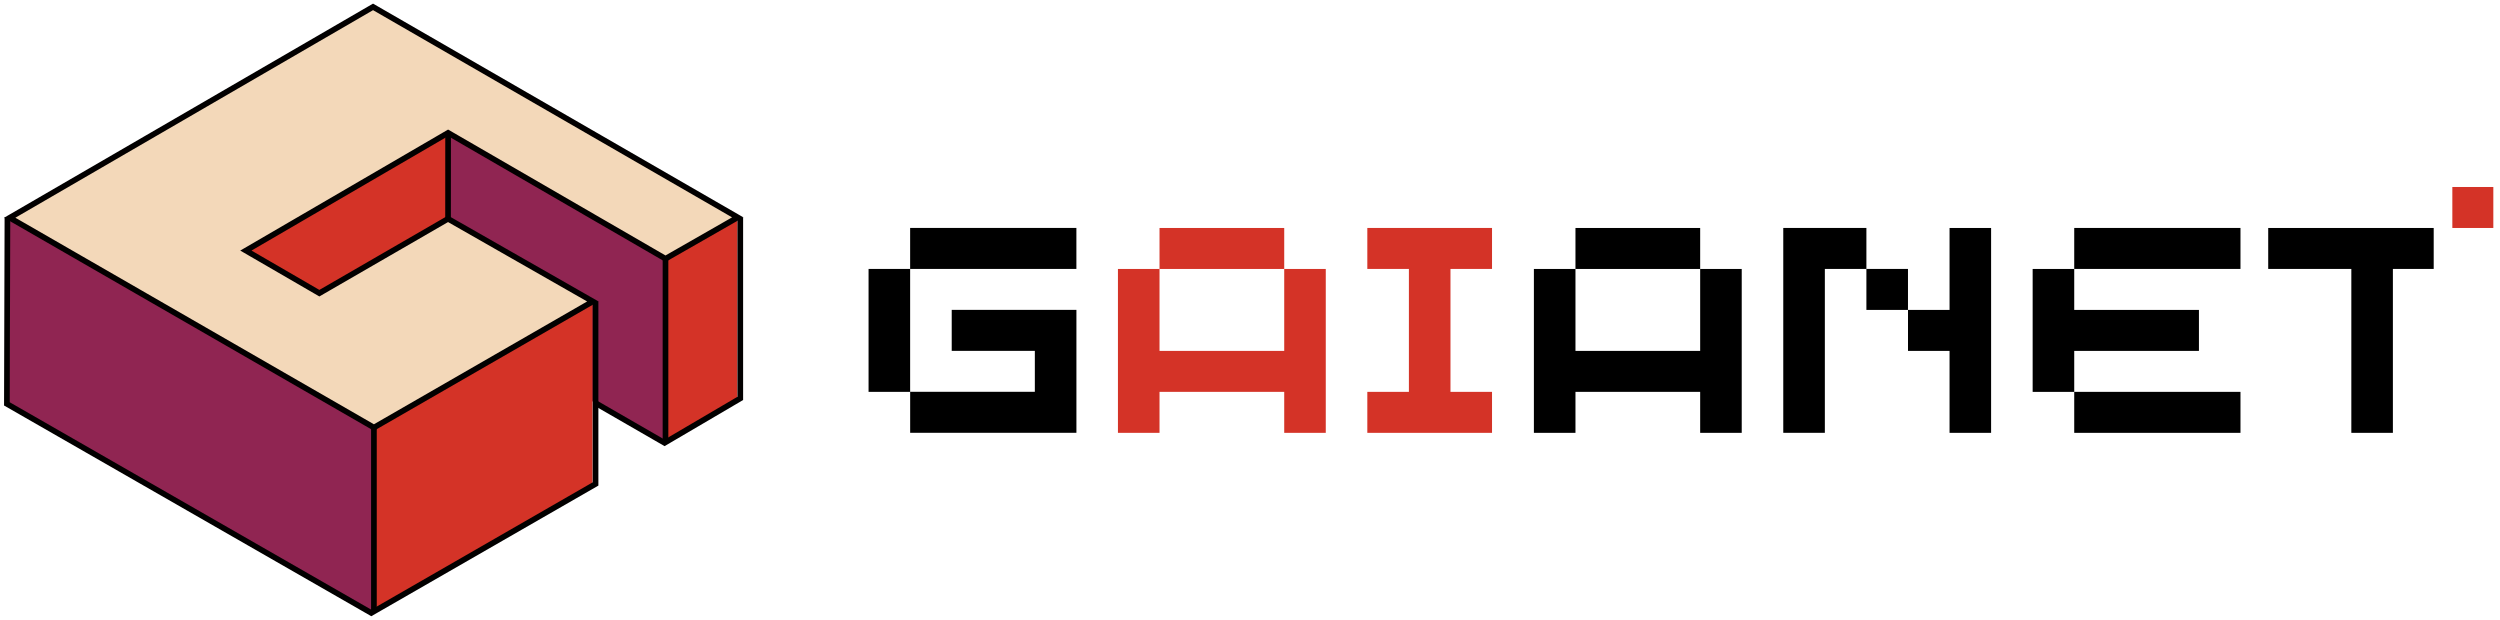
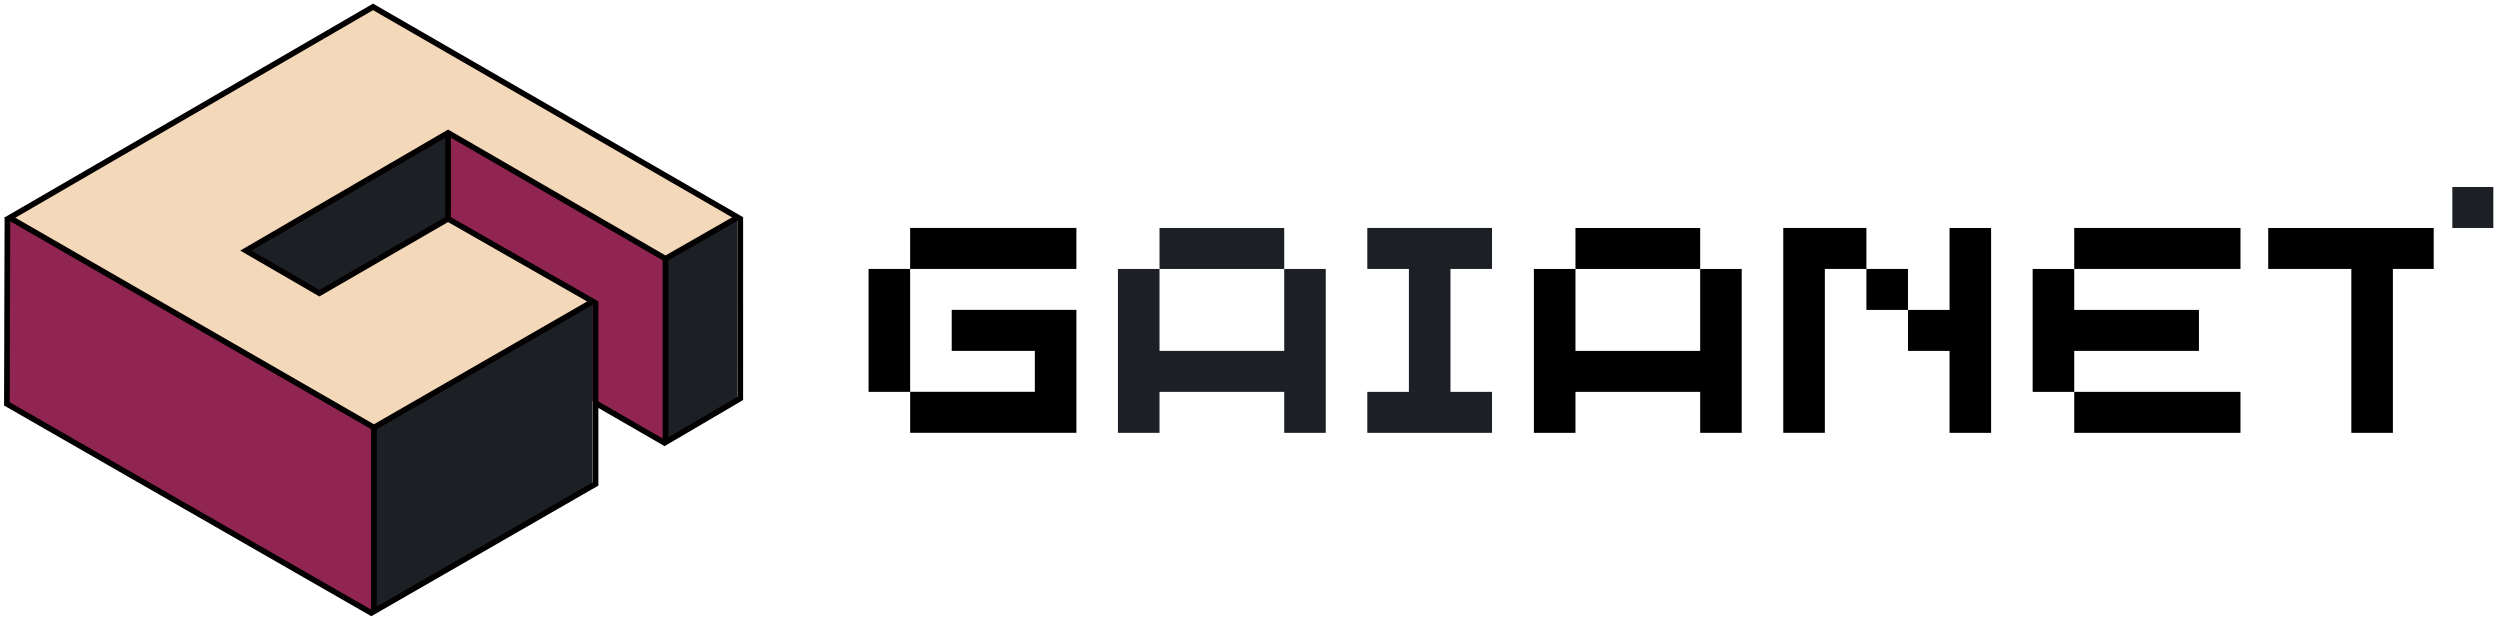
<svg xmlns="http://www.w3.org/2000/svg" width="363" height="90" viewBox="0 0 363 90" fill="none">
-   <path d="M107.078 31.562L96.581 37.57L96.589 64.303L107.058 58.307L107.078 31.562Z" fill="#D43327" />
-   <path d="M65.02 19.271L65.016 46.708L31.988 65.831L32.025 38.537L65.02 19.271Z" fill="#D43327" />
+   <path d="M107.078 31.562L96.581 37.57L96.589 64.303L107.058 58.307L107.078 31.562Z" fill="#1c1f23" />
+   <path d="M65.02 19.271L65.016 46.708L31.988 65.831L32.025 38.537L65.02 19.271Z" fill="#1c1f23" />
  <path d="M1.406 31.652L1.295 58.643L54.289 89V62.079L1.406 31.652Z" fill="#902552" />
  <path d="M65.019 19.287L65.061 46.368L96.589 64.303V37.566L65.019 19.287Z" fill="#902552" />
-   <path d="M86.039 43.771V70.483L54.252 89V62.079L86.039 43.771Z" fill="#D43327" />
+   <path d="M86.039 43.771V70.483L54.252 89V62.079L86.039 43.771Z" fill="#1c1f23" />
  <path d="M107.094 31.554L96.589 37.57L65.023 19.275L35.661 36.383L46.327 42.571L65.015 31.775L86.059 43.771L54.289 62.079L1.368 31.611L54.125 1L107.094 31.554Z" fill="#F3D8B9" />
  <path d="M46.372 42.571L65.056 31.771L86.079 43.771L54.293 62.079L1.409 31.615L54.166 1L107.123 31.562L96.63 37.566L65.064 19.287L35.702 36.383L46.372 42.571Z" stroke="#020000" stroke-width="0.823" stroke-miterlimit="10" />
  <path d="M65.065 19.287L65.057 31.771" stroke="#020000" stroke-width="0.823" stroke-miterlimit="10" />
  <path d="M86.473 43.771V70.27L53.912 89L1 58.643L1.078 31.615" stroke="#020000" stroke-width="0.823" stroke-miterlimit="10" />
  <path d="M54.293 62.079V89" stroke="#020000" stroke-width="0.823" stroke-miterlimit="10" />
  <path d="M107.488 31.615V57.848L96.495 64.303L86.473 58.524" stroke="#020000" stroke-width="0.823" stroke-miterlimit="10" />
  <path d="M96.63 37.566V64.303" stroke="#020000" stroke-width="0.823" stroke-miterlimit="10" />
  <path d="M132.152 56.898H126.115V39.049H132.152V56.898ZM156.292 39.049H132.152V33.098H156.292V39.049ZM150.259 56.898V50.947H138.189V44.996H156.296V62.845H132.156V56.894H150.263L150.259 56.898Z" fill="black" />
-   <path d="M192.502 62.849H186.469V56.898H168.362V62.849H162.325V39.053H168.362V50.951H186.469V39.053H192.502V62.849ZM168.362 33.102H186.469V39.053H168.362V33.102Z" fill="#D43327" />
-   <path d="M216.642 39.049H210.609V56.898H216.642V62.849H198.535V56.898H204.572V39.049H198.535V33.098H216.642V39.049Z" fill="#D43327" />
+   <path d="M192.502 62.849H186.469V56.898H168.362V62.849H162.325V39.053H168.362V50.951H186.469V39.053H192.502V62.849ZM168.362 33.102H186.469V39.053H168.362V33.102Z" fill="#1c1f23" />
+   <path d="M216.642 39.049H210.609V56.898H216.642V62.849H198.535V56.898H204.572V39.049H198.535V33.098H216.642V39.049Z" fill="#1c1f23" />
  <path d="M252.898 62.849H246.865V56.898H228.758V62.849H222.721V39.053H228.758V50.951H246.865V39.053H252.898V62.849ZM228.758 33.102H246.865V39.053H228.758V33.102Z" fill="black" />
  <path d="M264.968 39.049V62.845H258.931V33.098H271.001V39.049H264.968ZM271.001 45V39.049H277.038V45H271.001ZM289.108 62.849H283.075V50.951H277.042V45H283.075V33.102H289.108V62.849Z" fill="black" />
  <path d="M301.178 45H319.285V50.951H301.178V56.902H295.141V39.053H301.178V45.004V45ZM325.318 39.049H301.178V33.098H325.318V39.049ZM325.318 56.898V62.849H301.178V56.898H325.318Z" fill="black" />
  <path d="M329.344 33.102V39.049H341.414V62.849H347.447V39.049H347.475H353.373V33.102H329.344Z" fill="black" />
-   <path d="M362.031 27.151H356.08V33.102H362.031V27.151Z" fill="#D43327" />
+   <path d="M362.031 27.151H356.08V33.102H362.031V27.151Z" fill="#1c1f23" />
</svg>
